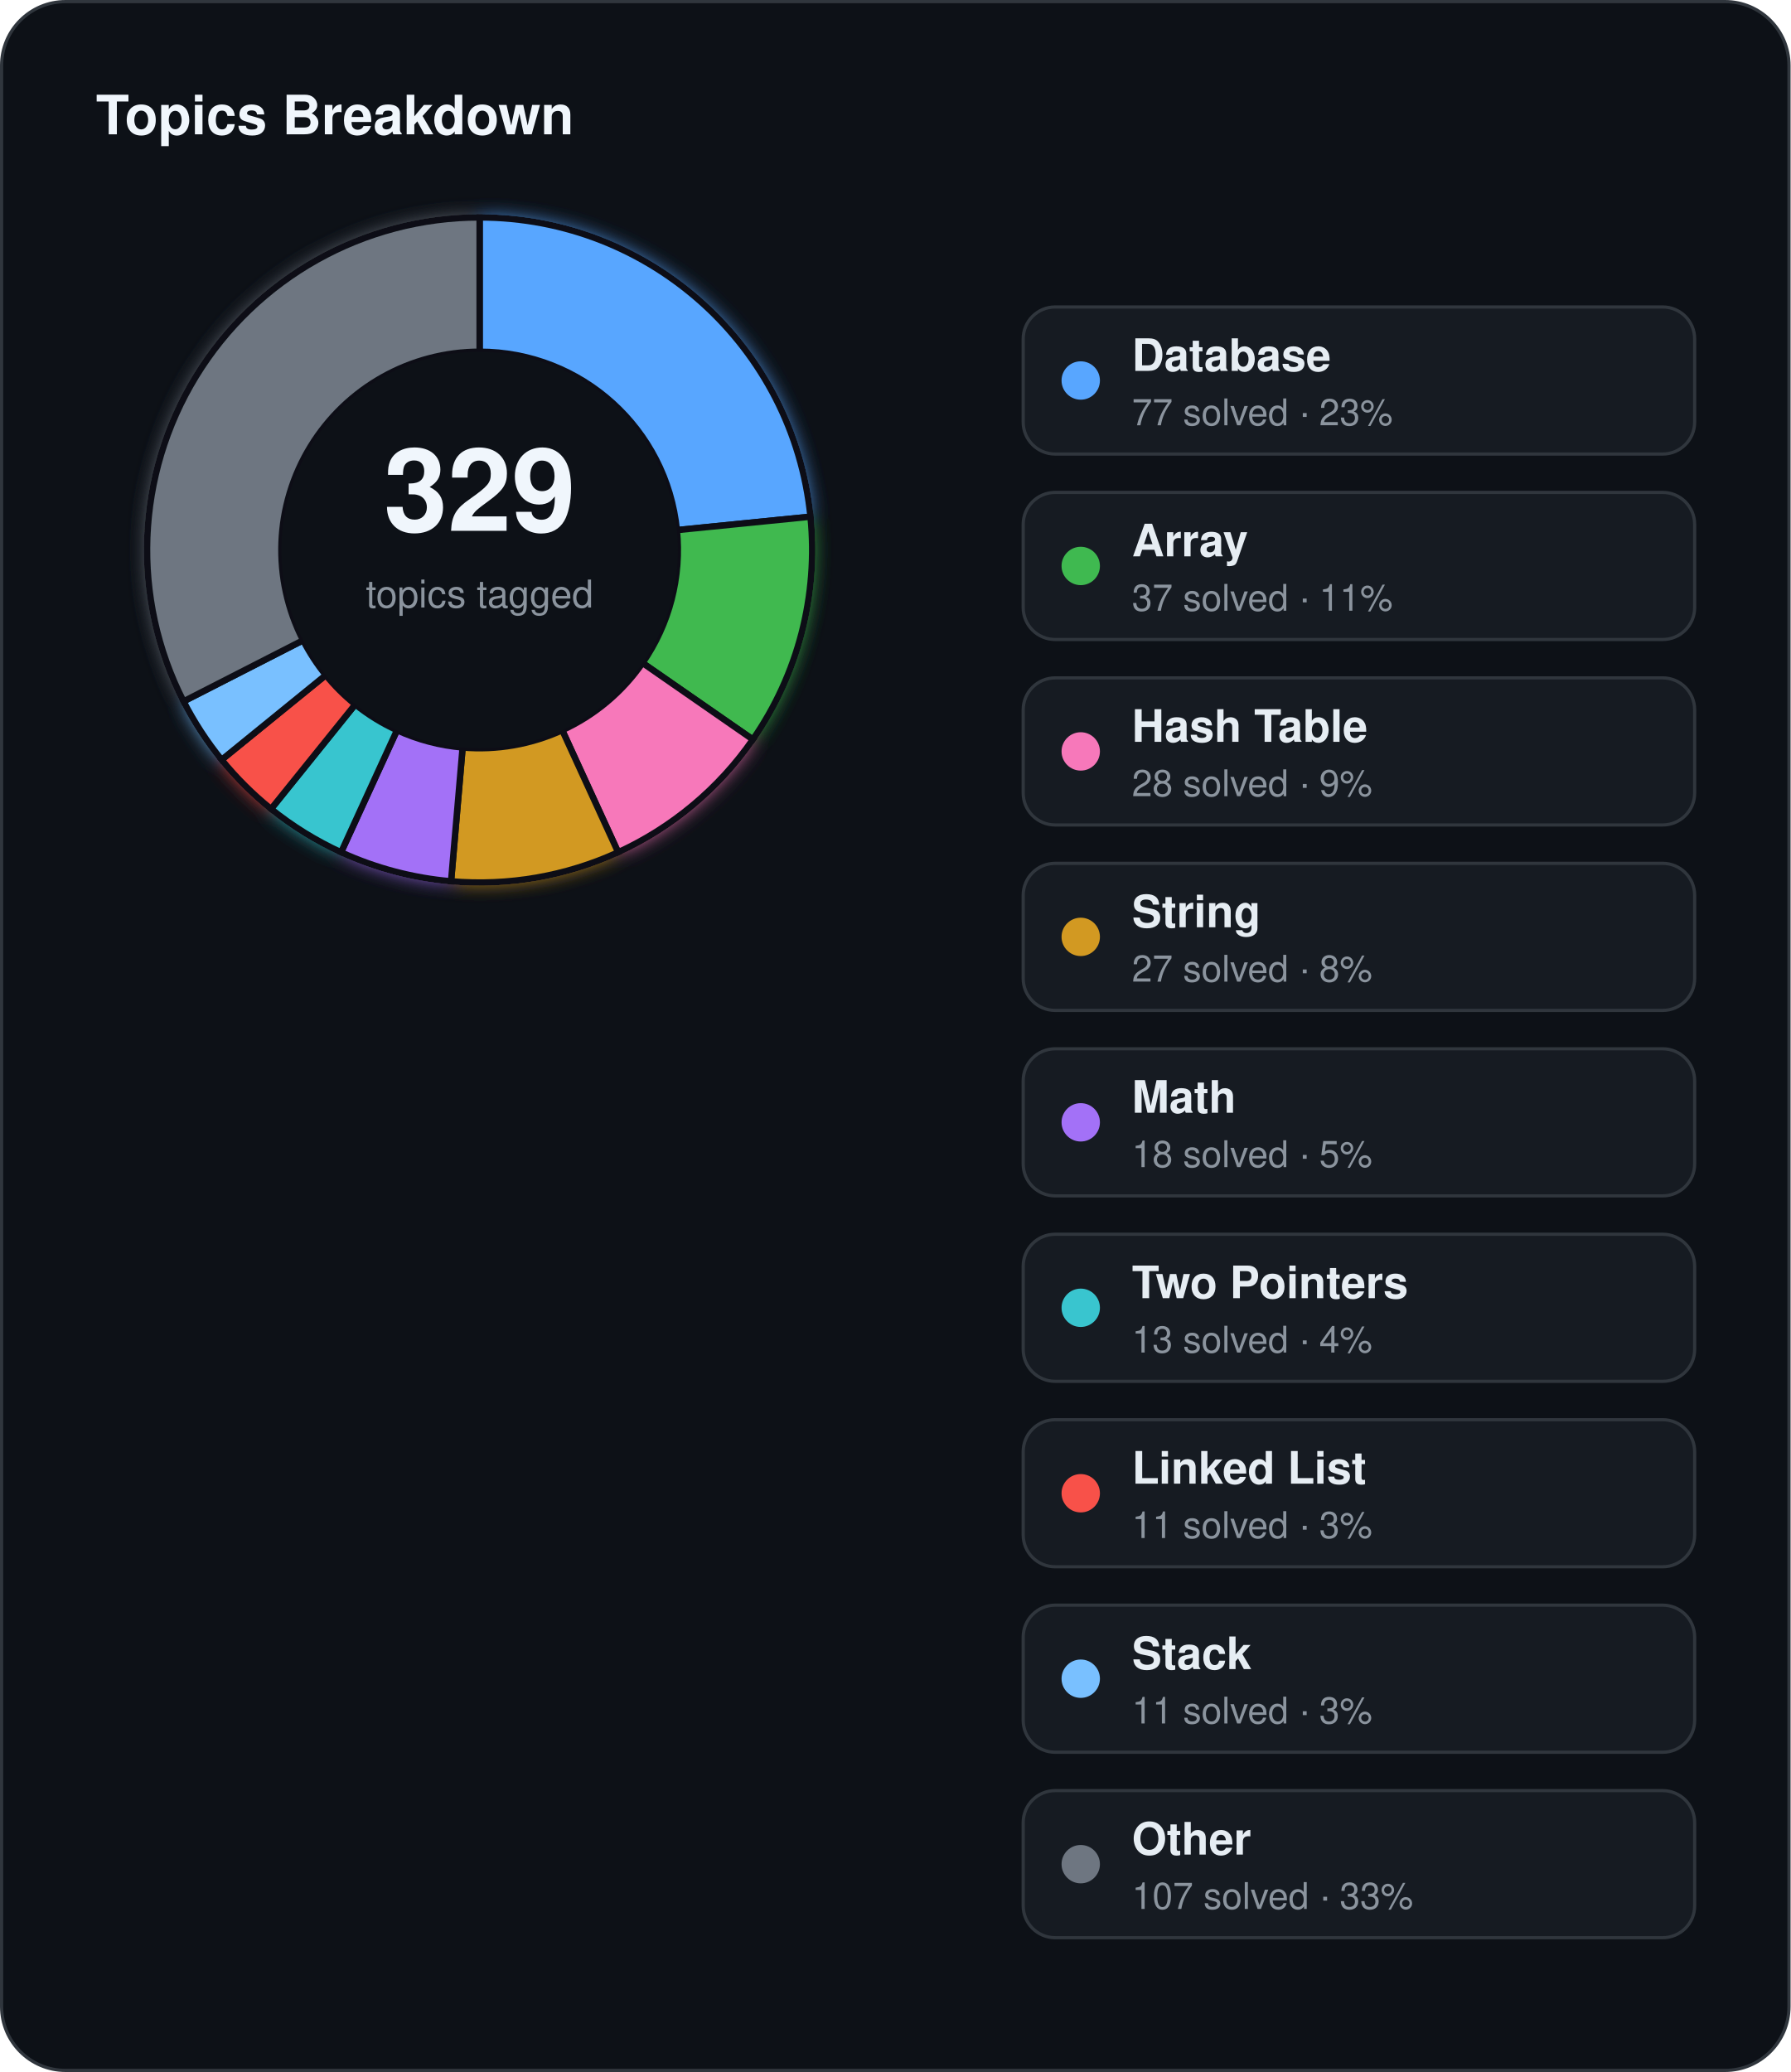
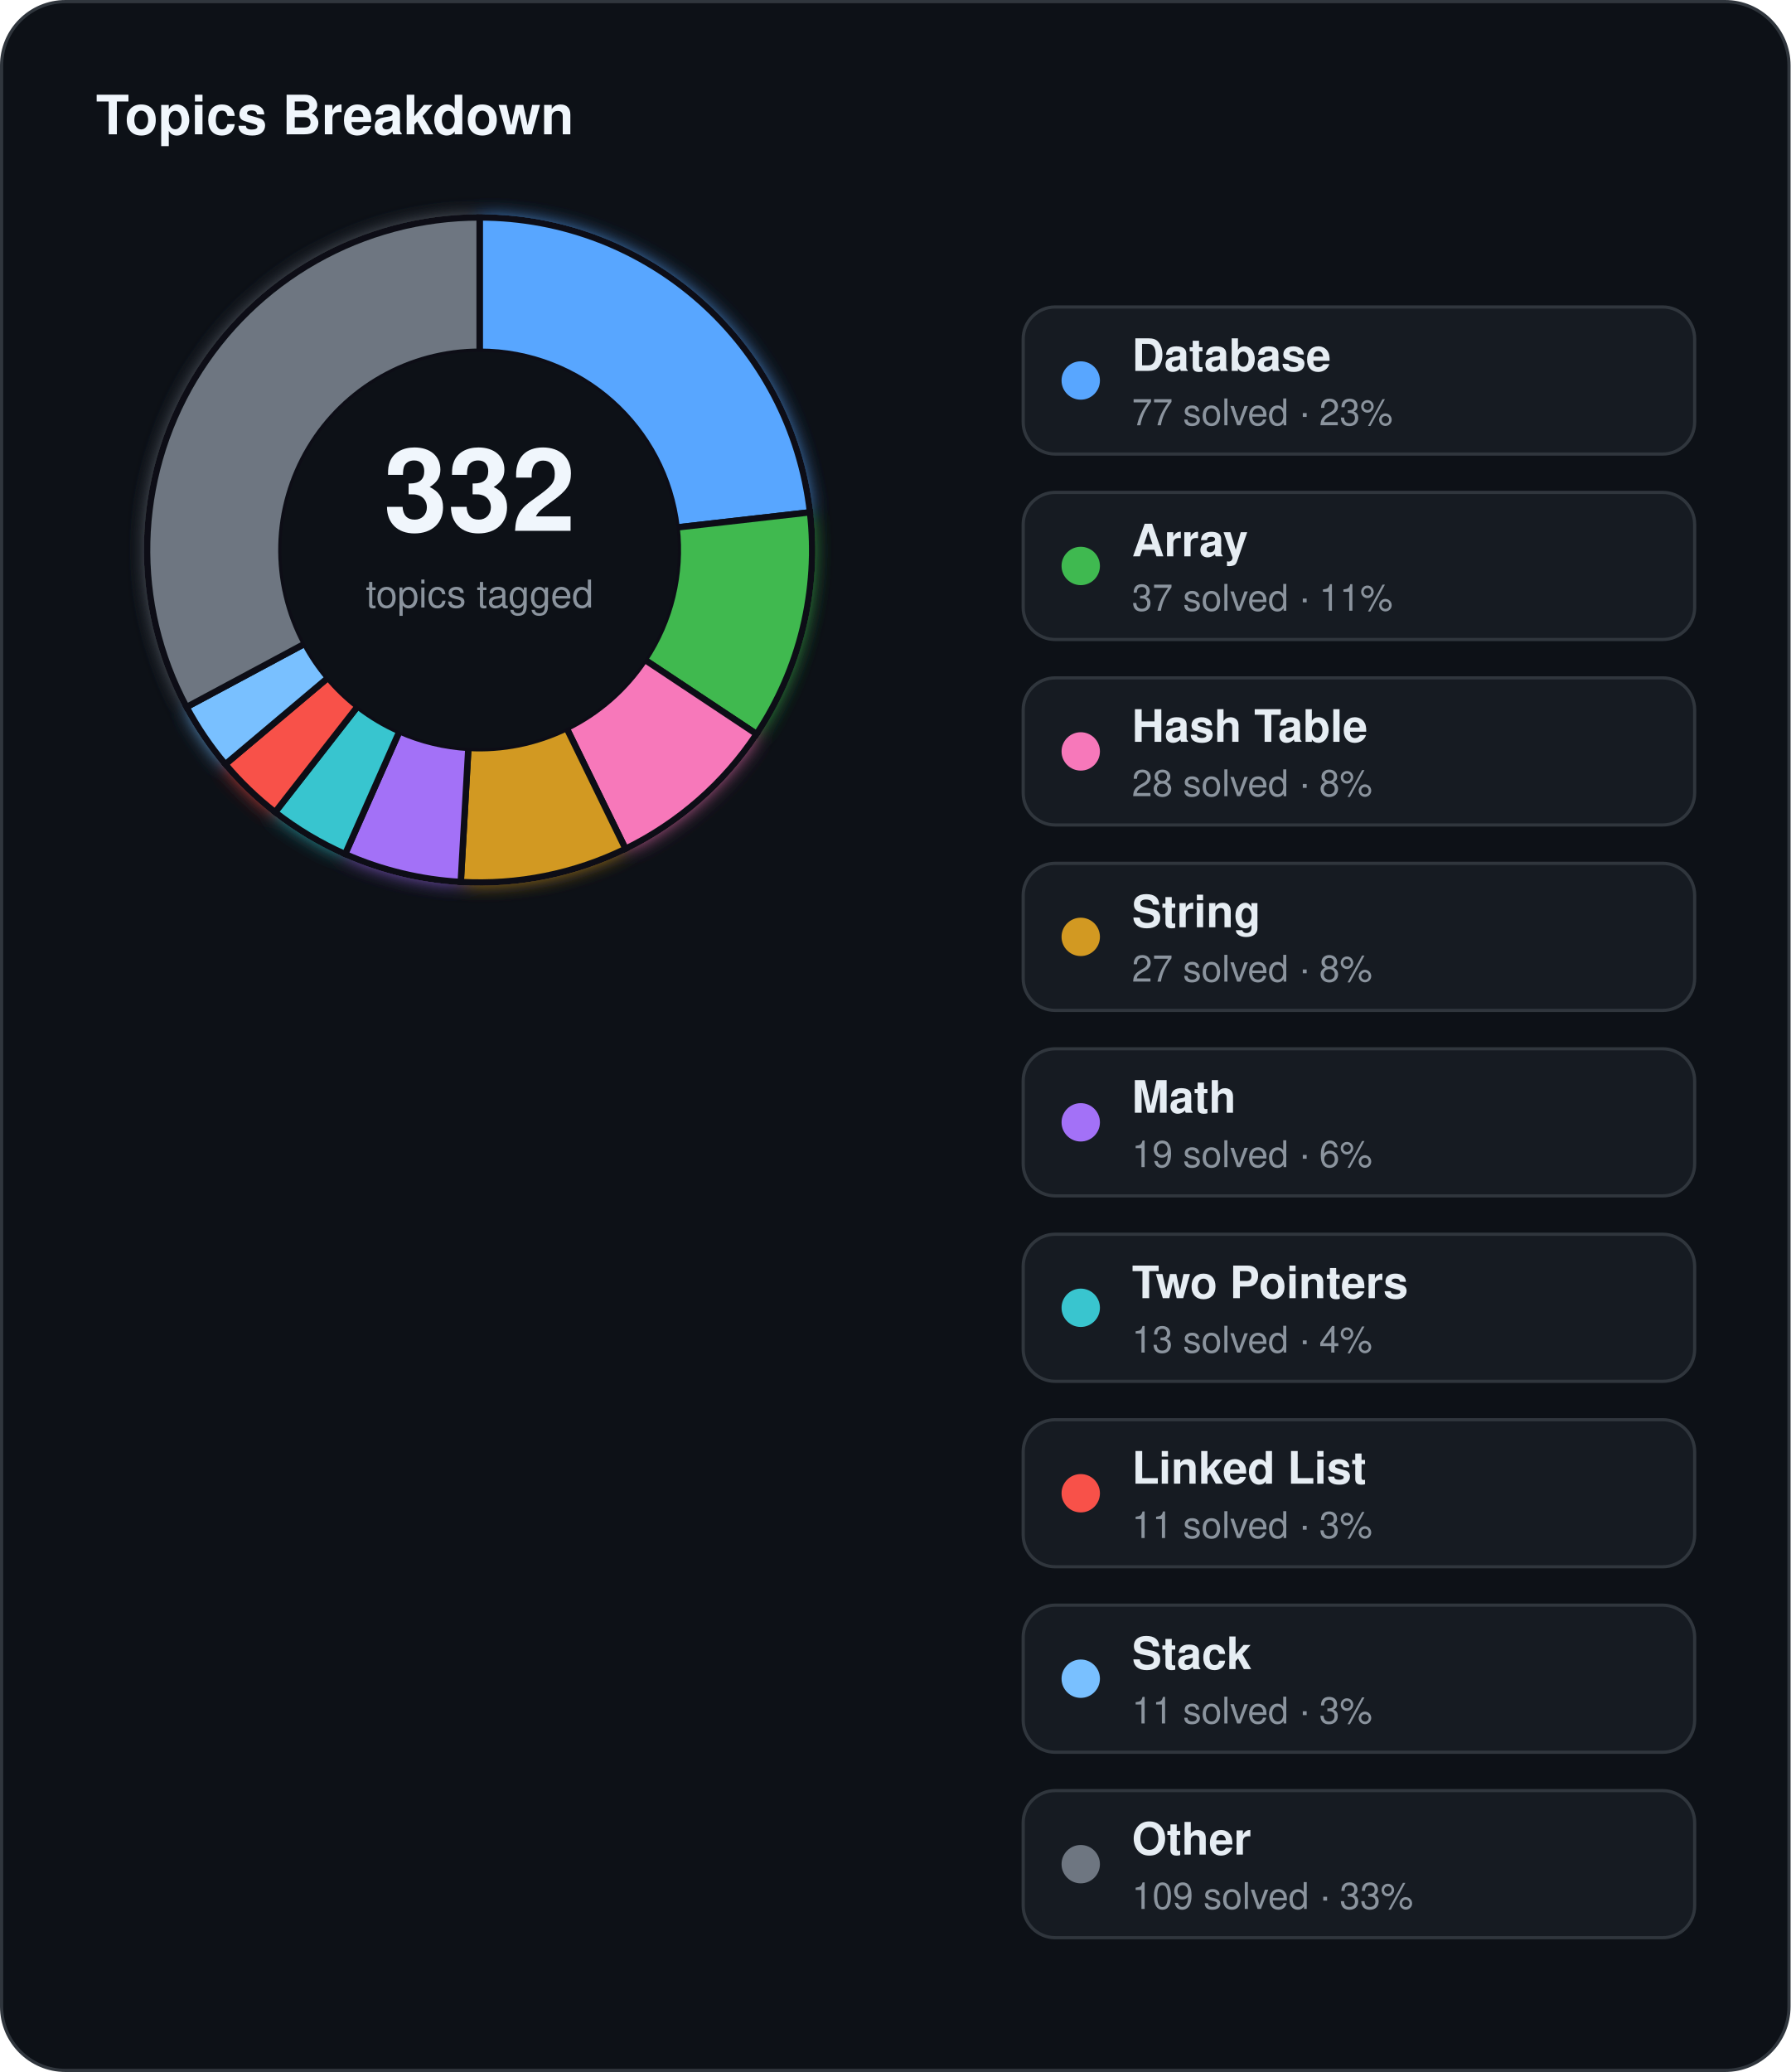
<svg xmlns="http://www.w3.org/2000/svg" width="560" height="648" viewBox="0 0 560 648">
  <defs>
    <filter id="topics-glow" x="-60%" y="-60%" width="220%" height="220%">
      <feGaussianBlur stdDeviation="3" result="blur" />
      <feMerge>
        <feMergeNode in="blur" />
        <feMergeNode in="SourceGraphic" />
      </feMerge>
    </filter>
  </defs>
  <rect x="0.5" y="0.5" width="559" height="647" rx="20" fill="#0d1117" stroke="#30363d" stroke-width="1" />
  <text x="30" y="42" fill="#f0f6fc" font-family="Segoe UI, Helvetica, Arial, sans-serif" font-size="17" font-weight="700">Topics Breakdown</text>
  <g filter="url(#topics-glow)">
-     <path d="M 150.00,68.00 A 104,104 0 0 1 253.48,161.59 L 211.69,165.79 A 62,62 0 0 0 150.00,110.00 Z" fill="#58a6ff" stroke="#0d1117" stroke-width="2" />
-     <path d="M 253.48,161.59 A 104,104 0 0 1 235.46,231.27 L 200.95,207.33 A 62,62 0 0 0 211.69,165.79 Z" fill="#3fb950" stroke="#0d1117" stroke-width="2" />
-     <path d="M 235.46,231.27 A 104,104 0 0 1 193.33,266.55 L 175.83,228.36 A 62,62 0 0 0 200.95,207.33 Z" fill="#f778ba" stroke="#0d1117" stroke-width="2" />
-     <path d="M 193.33,266.55 A 104,104 0 0 1 141.07,275.62 L 144.68,233.77 A 62,62 0 0 0 175.83,228.36 Z" fill="#d29922" stroke="#0d1117" stroke-width="2" />
-     <path d="M 141.07,275.62 A 104,104 0 0 1 106.67,266.55 L 124.17,228.36 A 62,62 0 0 0 144.68,233.77 Z" fill="#a371f7" stroke="#0d1117" stroke-width="2" />
-     <path d="M 106.67,266.55 A 104,104 0 0 1 84.77,253.00 L 111.11,220.29 A 62,62 0 0 0 124.17,228.36 Z" fill="#39c5cf" stroke="#0d1117" stroke-width="2" />
-     <path d="M 84.77,253.00 A 104,104 0 0 1 69.31,237.62 L 101.90,211.12 A 62,62 0 0 0 111.11,220.29 Z" fill="#f85149" stroke="#0d1117" stroke-width="2" />
-     <path d="M 69.31,237.62 A 104,104 0 0 1 57.40,219.35 L 94.80,200.23 A 62,62 0 0 0 101.90,211.12 Z" fill="#79c0ff" stroke="#0d1117" stroke-width="2" />
-     <path d="M 57.40,219.35 A 104,104 0 0 1 150.00,68.00 L 150.00,110.00 A 62,62 0 0 0 94.80,200.23 Z" fill="#6e7681" stroke="#0d1117" stroke-width="2" />
+     <path d="M 150.00,68.00 A 104,104 0 0 1 253.33,160.22 L 211.60,164.97 A 62,62 0 0 0 150.00,110.00 Z" fill="#58a6ff" stroke="#0d1117" stroke-width="2" />
+     <path d="M 253.33,160.22 A 104,104 0 0 1 236.61,229.57 L 201.63,206.32 A 62,62 0 0 0 211.60,164.97 Z" fill="#3fb950" stroke="#0d1117" stroke-width="2" />
+     <path d="M 236.61,229.57 A 104,104 0 0 1 195.63,265.46 L 177.20,227.71 A 62,62 0 0 0 201.63,206.32 Z" fill="#f778ba" stroke="#0d1117" stroke-width="2" />
+     <path d="M 195.63,265.46 A 104,104 0 0 1 144.10,275.83 L 146.48,233.90 A 62,62 0 0 0 177.20,227.71 Z" fill="#d29922" stroke="#0d1117" stroke-width="2" />
+     <path d="M 144.10,275.83 A 104,104 0 0 1 107.94,267.12 L 124.93,228.70 A 62,62 0 0 0 146.48,233.90 Z" fill="#a371f7" stroke="#0d1117" stroke-width="2" />
+     <path d="M 107.94,267.12 A 104,104 0 0 1 86.04,254.01 L 111.87,220.89 A 62,62 0 0 0 124.93,228.70 Z" fill="#39c5cf" stroke="#0d1117" stroke-width="2" />
+     <path d="M 86.04,254.01 A 104,104 0 0 1 70.47,239.02 L 102.59,211.95 A 62,62 0 0 0 111.87,220.89 Z" fill="#f85149" stroke="#0d1117" stroke-width="2" />
+     <path d="M 70.47,239.02 A 104,104 0 0 1 58.34,221.13 L 95.36,201.29 A 62,62 0 0 0 102.59,211.95 Z" fill="#79c0ff" stroke="#0d1117" stroke-width="2" />
+     <path d="M 58.34,221.13 A 104,104 0 0 1 150.00,68.00 L 150.00,110.00 A 62,62 0 0 0 95.36,201.29 Z" fill="#6e7681" stroke="#0d1117" stroke-width="2" />
  </g>
  <circle cx="150" cy="172" r="62" fill="#0d1117" />
-   <text x="150" y="166" text-anchor="middle" fill="#f0f6fc" font-family="Segoe UI, Helvetica, Arial, sans-serif" font-size="36" font-weight="700">329</text>
+   <text x="150" y="166" text-anchor="middle" fill="#f0f6fc" font-family="Segoe UI, Helvetica, Arial, sans-serif" font-size="36" font-weight="700">332</text>
  <text x="150" y="190" text-anchor="middle" fill="#8b949e" font-family="Segoe UI, Helvetica, Arial, sans-serif" font-size="12">topics tagged</text>
  <rect x="320" y="96" width="210" height="46" rx="10" fill="#161b22" stroke="#30363d" stroke-width="1" />
  <circle cx="338" cy="119" r="6" fill="#58a6ff" />
  <text x="354" y="116" fill="#e6edf3" font-family="Segoe UI, Helvetica, Arial, sans-serif" font-size="14" font-weight="600">Database</text>
  <text x="354" y="133" fill="#8b949e" font-family="Segoe UI, Helvetica, Arial, sans-serif" font-size="11.5">77 solved · 23%</text>
  <rect x="320" y="154" width="210" height="46" rx="10" fill="#161b22" stroke="#30363d" stroke-width="1" />
  <circle cx="338" cy="177" r="6" fill="#3fb950" />
  <text x="354" y="174" fill="#e6edf3" font-family="Segoe UI, Helvetica, Arial, sans-serif" font-size="14" font-weight="600">Array</text>
  <text x="354" y="191" fill="#8b949e" font-family="Segoe UI, Helvetica, Arial, sans-serif" font-size="11.5">37 solved · 11%</text>
  <rect x="320" y="212" width="210" height="46" rx="10" fill="#161b22" stroke="#30363d" stroke-width="1" />
  <circle cx="338" cy="235" r="6" fill="#f778ba" />
  <text x="354" y="232" fill="#e6edf3" font-family="Segoe UI, Helvetica, Arial, sans-serif" font-size="14" font-weight="600">Hash Table</text>
-   <text x="354" y="249" fill="#8b949e" font-family="Segoe UI, Helvetica, Arial, sans-serif" font-size="11.5">28 solved · 9%</text>
+   <text x="354" y="249" fill="#8b949e" font-family="Segoe UI, Helvetica, Arial, sans-serif" font-size="11.5">28 solved · 8%</text>
  <rect x="320" y="270" width="210" height="46" rx="10" fill="#161b22" stroke="#30363d" stroke-width="1" />
  <circle cx="338" cy="293" r="6" fill="#d29922" />
  <text x="354" y="290" fill="#e6edf3" font-family="Segoe UI, Helvetica, Arial, sans-serif" font-size="14" font-weight="600">String</text>
  <text x="354" y="307" fill="#8b949e" font-family="Segoe UI, Helvetica, Arial, sans-serif" font-size="11.5">27 solved · 8%</text>
  <rect x="320" y="328" width="210" height="46" rx="10" fill="#161b22" stroke="#30363d" stroke-width="1" />
  <circle cx="338" cy="351" r="6" fill="#a371f7" />
  <text x="354" y="348" fill="#e6edf3" font-family="Segoe UI, Helvetica, Arial, sans-serif" font-size="14" font-weight="600">Math</text>
-   <text x="354" y="365" fill="#8b949e" font-family="Segoe UI, Helvetica, Arial, sans-serif" font-size="11.5">18 solved · 5%</text>
+   <text x="354" y="365" fill="#8b949e" font-family="Segoe UI, Helvetica, Arial, sans-serif" font-size="11.5">19 solved · 6%</text>
  <rect x="320" y="386" width="210" height="46" rx="10" fill="#161b22" stroke="#30363d" stroke-width="1" />
  <circle cx="338" cy="409" r="6" fill="#39c5cf" />
  <text x="354" y="406" fill="#e6edf3" font-family="Segoe UI, Helvetica, Arial, sans-serif" font-size="14" font-weight="600">Two Pointers</text>
  <text x="354" y="423" fill="#8b949e" font-family="Segoe UI, Helvetica, Arial, sans-serif" font-size="11.5">13 solved · 4%</text>
  <rect x="320" y="444" width="210" height="46" rx="10" fill="#161b22" stroke="#30363d" stroke-width="1" />
  <circle cx="338" cy="467" r="6" fill="#f85149" />
  <text x="354" y="464" fill="#e6edf3" font-family="Segoe UI, Helvetica, Arial, sans-serif" font-size="14" font-weight="600">Linked List</text>
  <text x="354" y="481" fill="#8b949e" font-family="Segoe UI, Helvetica, Arial, sans-serif" font-size="11.5">11 solved · 3%</text>
  <rect x="320" y="502" width="210" height="46" rx="10" fill="#161b22" stroke="#30363d" stroke-width="1" />
  <circle cx="338" cy="525" r="6" fill="#79c0ff" />
  <text x="354" y="522" fill="#e6edf3" font-family="Segoe UI, Helvetica, Arial, sans-serif" font-size="14" font-weight="600">Stack</text>
  <text x="354" y="539" fill="#8b949e" font-family="Segoe UI, Helvetica, Arial, sans-serif" font-size="11.5">11 solved · 3%</text>
  <rect x="320" y="560" width="210" height="46" rx="10" fill="#161b22" stroke="#30363d" stroke-width="1" />
  <circle cx="338" cy="583" r="6" fill="#6e7681" />
  <text x="354" y="580" fill="#e6edf3" font-family="Segoe UI, Helvetica, Arial, sans-serif" font-size="14" font-weight="600">Other</text>
-   <text x="354" y="597" fill="#8b949e" font-family="Segoe UI, Helvetica, Arial, sans-serif" font-size="11.5">107 solved · 33%</text>
+   <text x="354" y="597" fill="#8b949e" font-family="Segoe UI, Helvetica, Arial, sans-serif" font-size="11.5">109 solved · 33%</text>
</svg>
